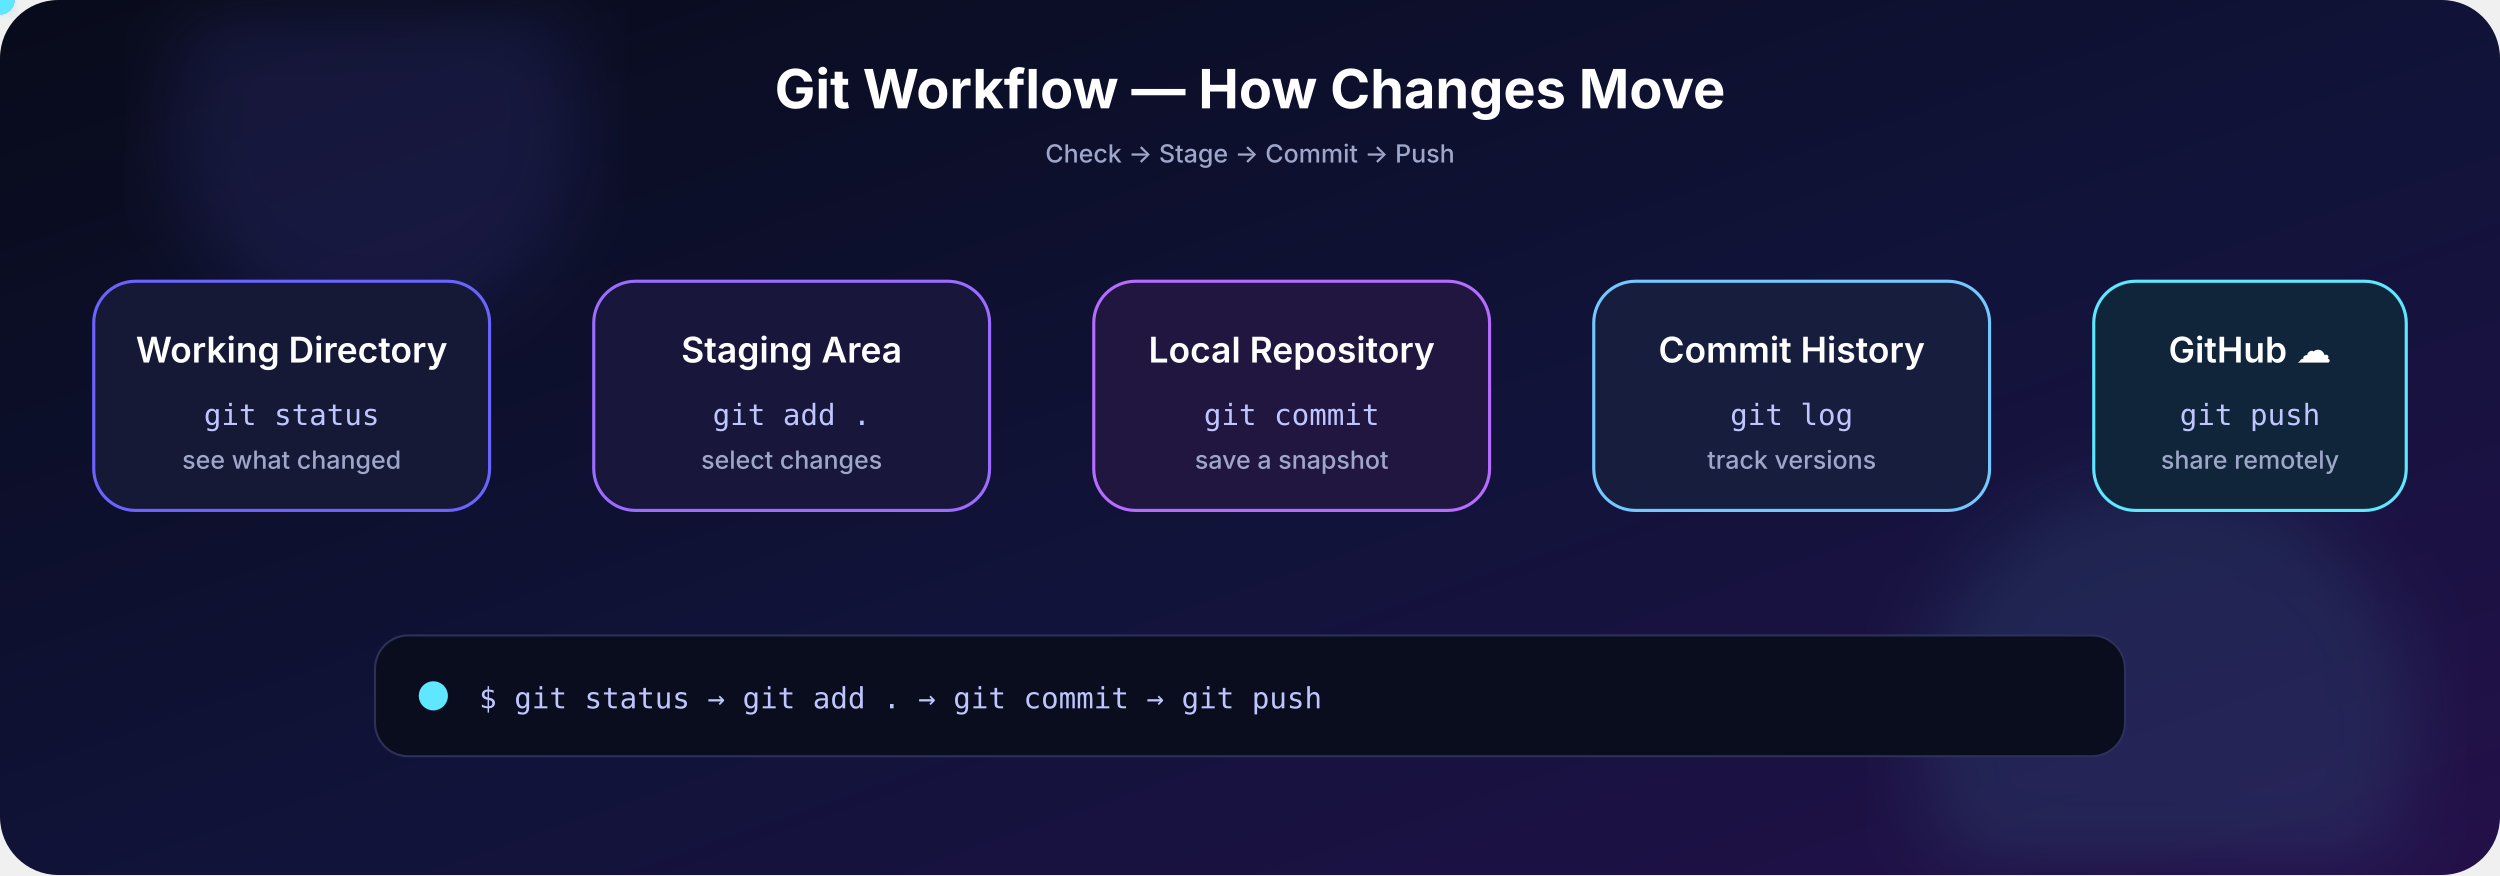
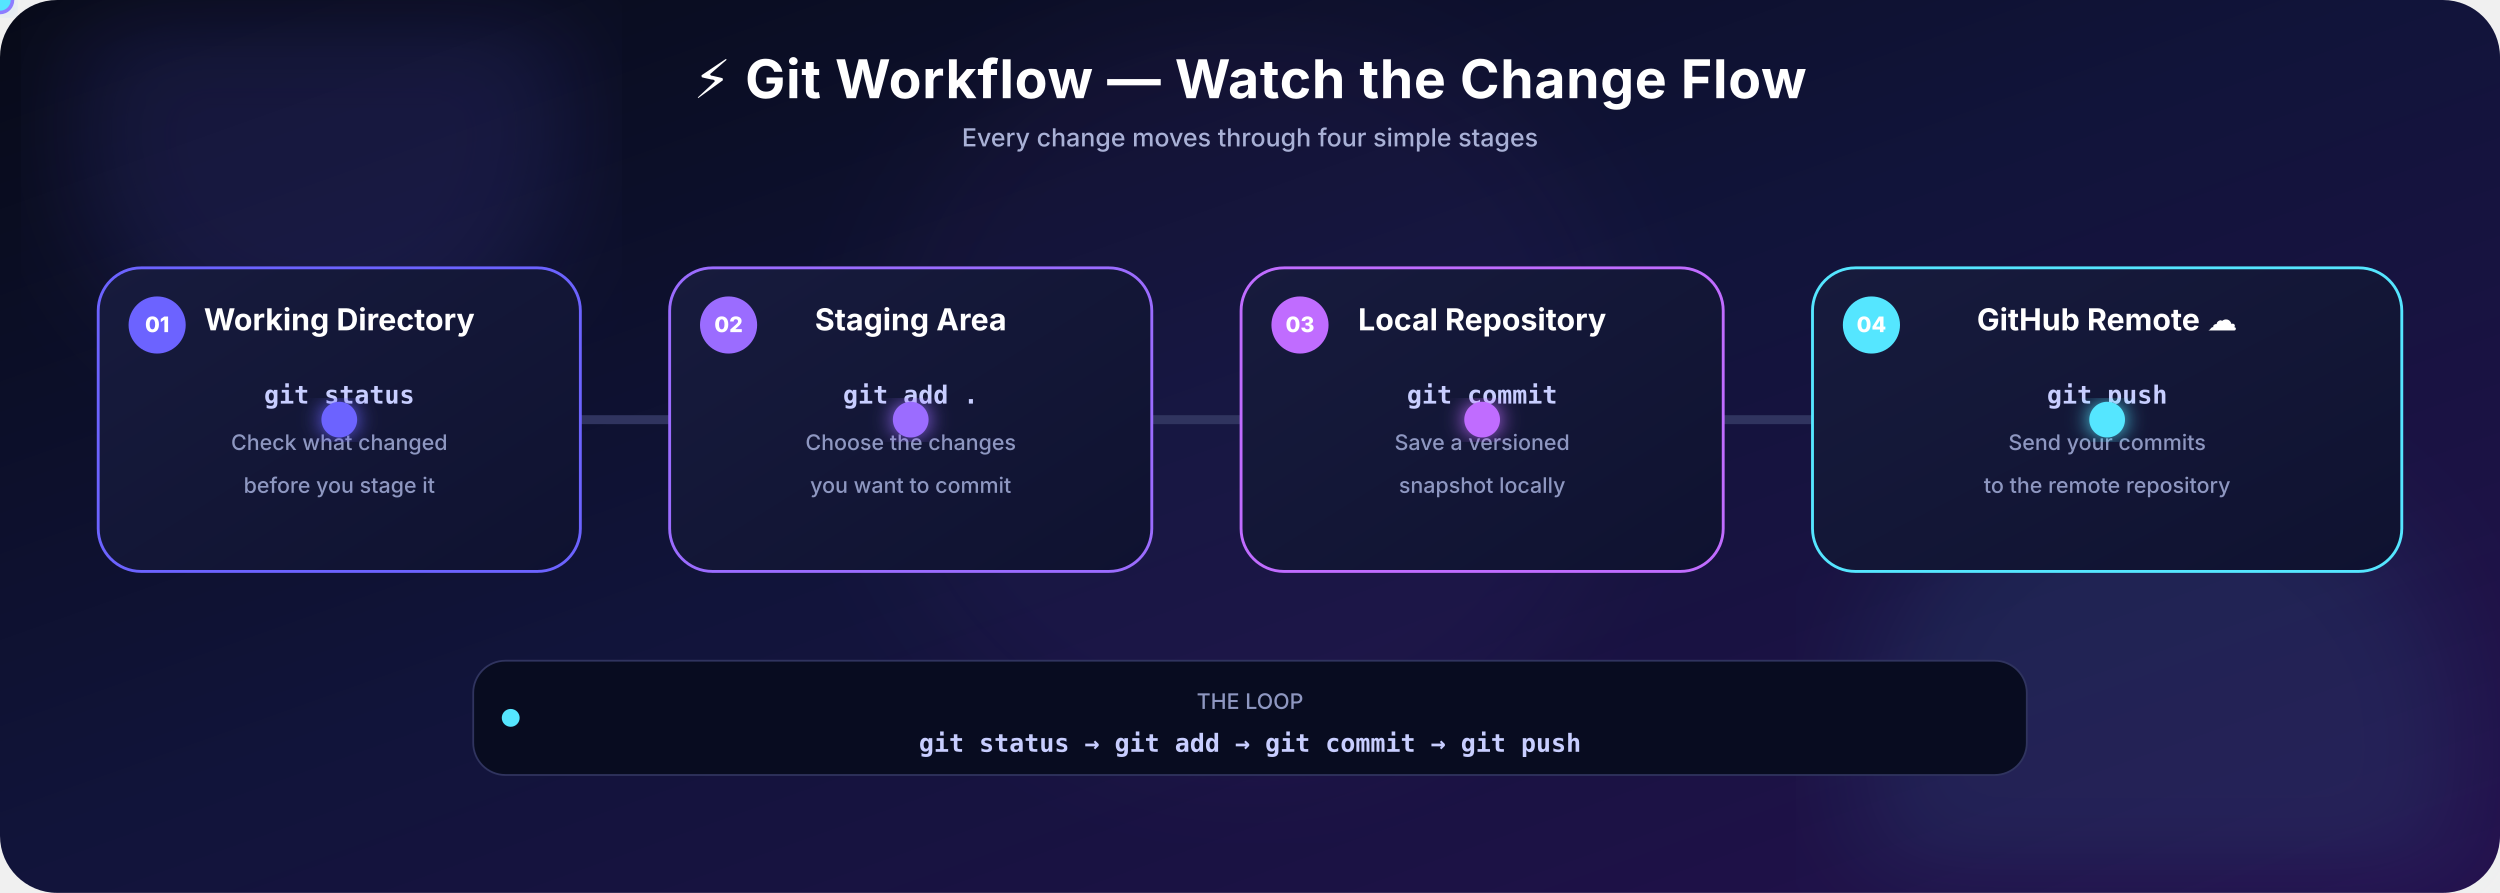
- <svg xmlns="http://www.w3.org/2000/svg" width="1200" height="420" viewBox="0 0 1200 420">
+ <svg xmlns="http://www.w3.org/2000/svg" width="1400" height="500" viewBox="0 0 1400 500">
  <defs>
    <linearGradient id="bg" x1="0" y1="0" x2="1" y2="1">
-       <stop offset="0" stop-color="#080B1A" />
-       <stop offset="0.55" stop-color="#11133A" />
-       <stop offset="1" stop-color="#24104A" />
+       <stop stop-color="#070A18" />
+       <stop offset=".48" stop-color="#11143A" />
+       <stop offset="1" stop-color="#24104D" />
    </linearGradient>
-     <linearGradient id="line" x1="0" y1="0" x2="1" y2="0">
+     <linearGradient id="flow" x1="0" y1="0" x2="1" y2="0">
      <stop stop-color="#6C63FF" />
-       <stop offset="0.5" stop-color="#B56CFF" />
-       <stop offset="1" stop-color="#5EE7FF" />
+       <stop offset=".5" stop-color="#C06CFF" />
+       <stop offset="1" stop-color="#55E6FF" />
+     </linearGradient>
+     <linearGradient id="card" x1="0" y1="0" x2="1" y2="1">
+       <stop stop-color="#171B3D" />
+       <stop offset="1" stop-color="#0F1230" />
    </linearGradient>
    <filter id="glow">
-       <feGaussianBlur stdDeviation="5" result="blur" />
+       <feGaussianBlur stdDeviation="6" result="b" />
      <feMerge>
-         <feMergeNode in="blur" />
+         <feMergeNode in="b" />
        <feMergeNode in="SourceGraphic" />
      </feMerge>
    </filter>
-     <filter id="soft">
-       <feGaussianBlur stdDeviation="18" />
+     <filter id="blur">
+       <feGaussianBlur stdDeviation="30" />
    </filter>
    <style>
-     .title{font:700 26px system-ui,-apple-system,Segoe UI,sans-serif;fill:#fff}.label{font:600 17px system-ui,-apple-system,Segoe UI,sans-serif;fill:#fff}.cmd{font:500 14px ui-monospace,SFMono-Regular,Menlo,monospace;fill:#BFC6FF}.sub{font:500 12px system-ui,-apple-system,Segoe UI,sans-serif;fill:#9EA6C9}
+     .title{font:700 30px system-ui,-apple-system,Segoe UI,sans-serif;fill:#fff;letter-spacing:.4px}.sub{font:500 14px system-ui,-apple-system,Segoe UI,sans-serif;fill:#A9B1D6}.label{font:700 17px system-ui,-apple-system,Segoe UI,sans-serif;fill:#fff}.cmd{font:600 14px ui-monospace,SFMono-Regular,Menlo,monospace;fill:#C8CEFF}.hint{font:500 12px system-ui,-apple-system,Segoe UI,sans-serif;fill:#8E97C1}.num{font:800 12px system-ui,-apple-system,Segoe UI,sans-serif;fill:#fff}
  </style>
  </defs>
-   <rect width="1200" height="420" rx="28" fill="url(#bg)" />
-   <circle cx="180" cy="60" r="100" fill="#6C63FF" opacity=".12" filter="url(#soft)" />
-   <circle cx="1040" cy="350" r="120" fill="#5EE7FF" opacity=".09" filter="url(#soft)" />
-   <text x="600" y="52" text-anchor="middle" class="title">Git Workflow — How Changes Move</text>
-   <text x="600" y="78" text-anchor="middle" class="sub">Check → Stage → Commit → Push</text>
-   <g stroke="url(#line)" stroke-width="4" fill="none" opacity=".65">
-     <path id="p1" d="M235 190 H285" />
-     <path id="p2" d="M475 190 H525" />
-     <path id="p3" d="M715 190 H765" />
-     <path id="p4" d="M955 190 H1005" />
-   </g>
-   <g filter="url(#glow)" fill="#A98BFF">
-     <circle r="7">
-       <animateMotion dur="1.8s" repeatCount="indefinite" path="M235 190 H285" />
+   <rect width="1400" height="500" rx="32" fill="url(#bg)" />
+   <circle cx="180" cy="70" r="140" fill="#6C63FF" opacity=".13" filter="url(#blur)" />
+   <circle cx="1210" cy="420" r="170" fill="#55E6FF" opacity=".08" filter="url(#blur)" />
+   <circle cx="700" cy="220" r="210" fill="#A85CFF" opacity=".045" filter="url(#blur)" />
+   <text x="700" y="55" text-anchor="middle" class="title">⚡ Git Workflow — Watch the Change Flow</text>
+   <text x="700" y="82" text-anchor="middle" class="sub">Every change moves through four simple stages</text>
+   <path d="M150 235 H1250" stroke="#30345F" stroke-width="5" stroke-linecap="round" />
+   <path d="M150 235 H1250" stroke="url(#flow)" stroke-width="3" stroke-linecap="round" stroke-dasharray="12 14" opacity=".75">
+     <animate attributeName="stroke-dashoffset" from="0" to="-52" dur="1.4s" repeatCount="indefinite" />
+   </path>
+   <g filter="url(#glow)">
+     <circle r="8" fill="#8D7BFF">
+       <animateMotion dur="3.2s" repeatCount="indefinite" path="M150 235 H1250" />
    </circle>
-     <circle r="7" fill="#C78BFF">
-       <animateMotion dur="1.8s" begin=".45s" repeatCount="indefinite" path="M475 190 H525" />
+     <circle r="5" fill="#D18CFF">
+       <animateMotion dur="3.2s" begin=".8s" repeatCount="indefinite" path="M150 235 H1250" />
    </circle>
-     <circle r="7" fill="#8BDBFF">
-       <animateMotion dur="1.8s" begin=".9s" repeatCount="indefinite" path="M715 190 H765" />
-     </circle>
-     <circle r="7" fill="#5EE7FF">
-       <animateMotion dur="1.8s" begin="1.35s" repeatCount="indefinite" path="M955 190 H1005" />
+     <circle r="6" fill="#55E6FF">
+       <animateMotion dur="3.2s" begin="1.6s" repeatCount="indefinite" path="M150 235 H1250" />
    </circle>
  </g>
  <g>
-     <rect x="45" y="135" width="190" height="110" rx="20" fill="#151936" stroke="#6C63FF" stroke-width="1.5" />
-     <text x="140" y="174" text-anchor="middle" class="label">Working Directory</text>
-     <text x="140" y="204" text-anchor="middle" class="cmd">git status</text>
-     <text x="140" y="225" text-anchor="middle" class="sub">see what changed</text>
-     <rect x="285" y="135" width="190" height="110" rx="20" fill="#19163B" stroke="#9B6CFF" stroke-width="1.5" />
-     <text x="380" y="174" text-anchor="middle" class="label">Staging Area</text>
-     <text x="380" y="204" text-anchor="middle" class="cmd">git add .</text>
-     <text x="380" y="225" text-anchor="middle" class="sub">select changes</text>
-     <rect x="525" y="135" width="190" height="110" rx="20" fill="#21163F" stroke="#B56CFF" stroke-width="1.5" />
-     <text x="620" y="174" text-anchor="middle" class="label">Local Repository</text>
-     <text x="620" y="204" text-anchor="middle" class="cmd">git commit</text>
-     <text x="620" y="225" text-anchor="middle" class="sub">save a snapshot</text>
-     <rect x="765" y="135" width="190" height="110" rx="20" fill="#171D3D" stroke="#73C8FF" stroke-width="1.5" />
-     <text x="860" y="174" text-anchor="middle" class="label">Commit History</text>
-     <text x="860" y="204" text-anchor="middle" class="cmd">git log</text>
-     <text x="860" y="225" text-anchor="middle" class="sub">track versions</text>
-     <rect x="1005" y="135" width="150" height="110" rx="20" fill="#10243A" stroke="#5EE7FF" stroke-width="1.5" />
-     <text x="1080" y="174" text-anchor="middle" class="label">GitHub ☁</text>
-     <text x="1080" y="204" text-anchor="middle" class="cmd">git push</text>
-     <text x="1080" y="225" text-anchor="middle" class="sub">share remotely</text>
+     <rect x="55" y="150" width="270" height="170" rx="24" fill="url(#card)" stroke="#6C63FF" stroke-width="1.6" />
+     <circle cx="88" cy="182" r="16" fill="#6C63FF" />
+     <text x="88" y="186" text-anchor="middle" class="num">01</text>
+     <text x="190" y="185" text-anchor="middle" class="label">Working Directory</text>
+     <text x="190" y="226" text-anchor="middle" class="cmd">git status</text>
+     <text x="190" y="252" text-anchor="middle" class="hint">Check what changed</text>
+     <text x="190" y="276" text-anchor="middle" class="hint">before you stage it</text>
+     <rect x="375" y="150" width="270" height="170" rx="24" fill="url(#card)" stroke="#9B6CFF" stroke-width="1.6" />
+     <circle cx="408" cy="182" r="16" fill="#9B6CFF" />
+     <text x="408" y="186" text-anchor="middle" class="num">02</text>
+     <text x="510" y="185" text-anchor="middle" class="label">Staging Area</text>
+     <text x="510" y="226" text-anchor="middle" class="cmd">git add .</text>
+     <text x="510" y="252" text-anchor="middle" class="hint">Choose the changes</text>
+     <text x="510" y="276" text-anchor="middle" class="hint">you want to commit</text>
+     <rect x="695" y="150" width="270" height="170" rx="24" fill="url(#card)" stroke="#C06CFF" stroke-width="1.6" />
+     <circle cx="728" cy="182" r="16" fill="#C06CFF" />
+     <text x="728" y="186" text-anchor="middle" class="num">03</text>
+     <text x="830" y="185" text-anchor="middle" class="label">Local Repository</text>
+     <text x="830" y="226" text-anchor="middle" class="cmd">git commit</text>
+     <text x="830" y="252" text-anchor="middle" class="hint">Save a versioned</text>
+     <text x="830" y="276" text-anchor="middle" class="hint">snapshot locally</text>
+     <rect x="1015" y="150" width="330" height="170" rx="24" fill="url(#card)" stroke="#55E6FF" stroke-width="1.6" />
+     <circle cx="1048" cy="182" r="16" fill="#55E6FF" />
+     <text x="1048" y="186" text-anchor="middle" class="num">04</text>
+     <text x="1180" y="185" text-anchor="middle" class="label">GitHub Remote ☁</text>
+     <text x="1180" y="226" text-anchor="middle" class="cmd">git push</text>
+     <text x="1180" y="252" text-anchor="middle" class="hint">Send your commits</text>
+     <text x="1180" y="276" text-anchor="middle" class="hint">to the remote repository</text>
  </g>
-   <rect x="180" y="305" width="840" height="58" rx="16" fill="#090D1D" stroke="#2D315A" />
-   <circle cx="208" cy="334" r="7" fill="#5EE7FF">
-     <animate attributeName="opacity" values="1;.25;1" dur="1.2s" repeatCount="indefinite" />
+   <g filter="url(#glow)">
+     <circle cx="190" cy="235" r="10" fill="#6C63FF">
+       <animate attributeName="r" values="8;12;8" dur="1.4s" repeatCount="indefinite" />
+     </circle>
+     <circle cx="510" cy="235" r="10" fill="#9B6CFF">
+       <animate attributeName="r" values="8;12;8" dur="1.4s" begin=".35s" repeatCount="indefinite" />
+     </circle>
+     <circle cx="830" cy="235" r="10" fill="#C06CFF">
+       <animate attributeName="r" values="8;12;8" dur="1.4s" begin=".7s" repeatCount="indefinite" />
+     </circle>
+     <circle cx="1180" cy="235" r="10" fill="#55E6FF">
+       <animate attributeName="r" values="8;12;8" dur="1.4s" begin="1.05s" repeatCount="indefinite" />
+     </circle>
+   </g>
+   <rect x="265" y="370" width="870" height="64" rx="18" fill="#080C20" stroke="#30345F" />
+   <text x="700" y="397" text-anchor="middle" class="hint">THE LOOP</text>
+   <text x="700" y="421" text-anchor="middle" class="cmd">git status   →   git add   →   git commit   →   git push</text>
+   <circle cx="286" cy="402" r="5" fill="#55E6FF">
+     <animate attributeName="opacity" values="1;.2;1" dur="1s" repeatCount="indefinite" />
  </circle>
-   <text x="230" y="340" class="cmd">$ git status  →  git add .  →  git commit  →  git push</text>
</svg>
